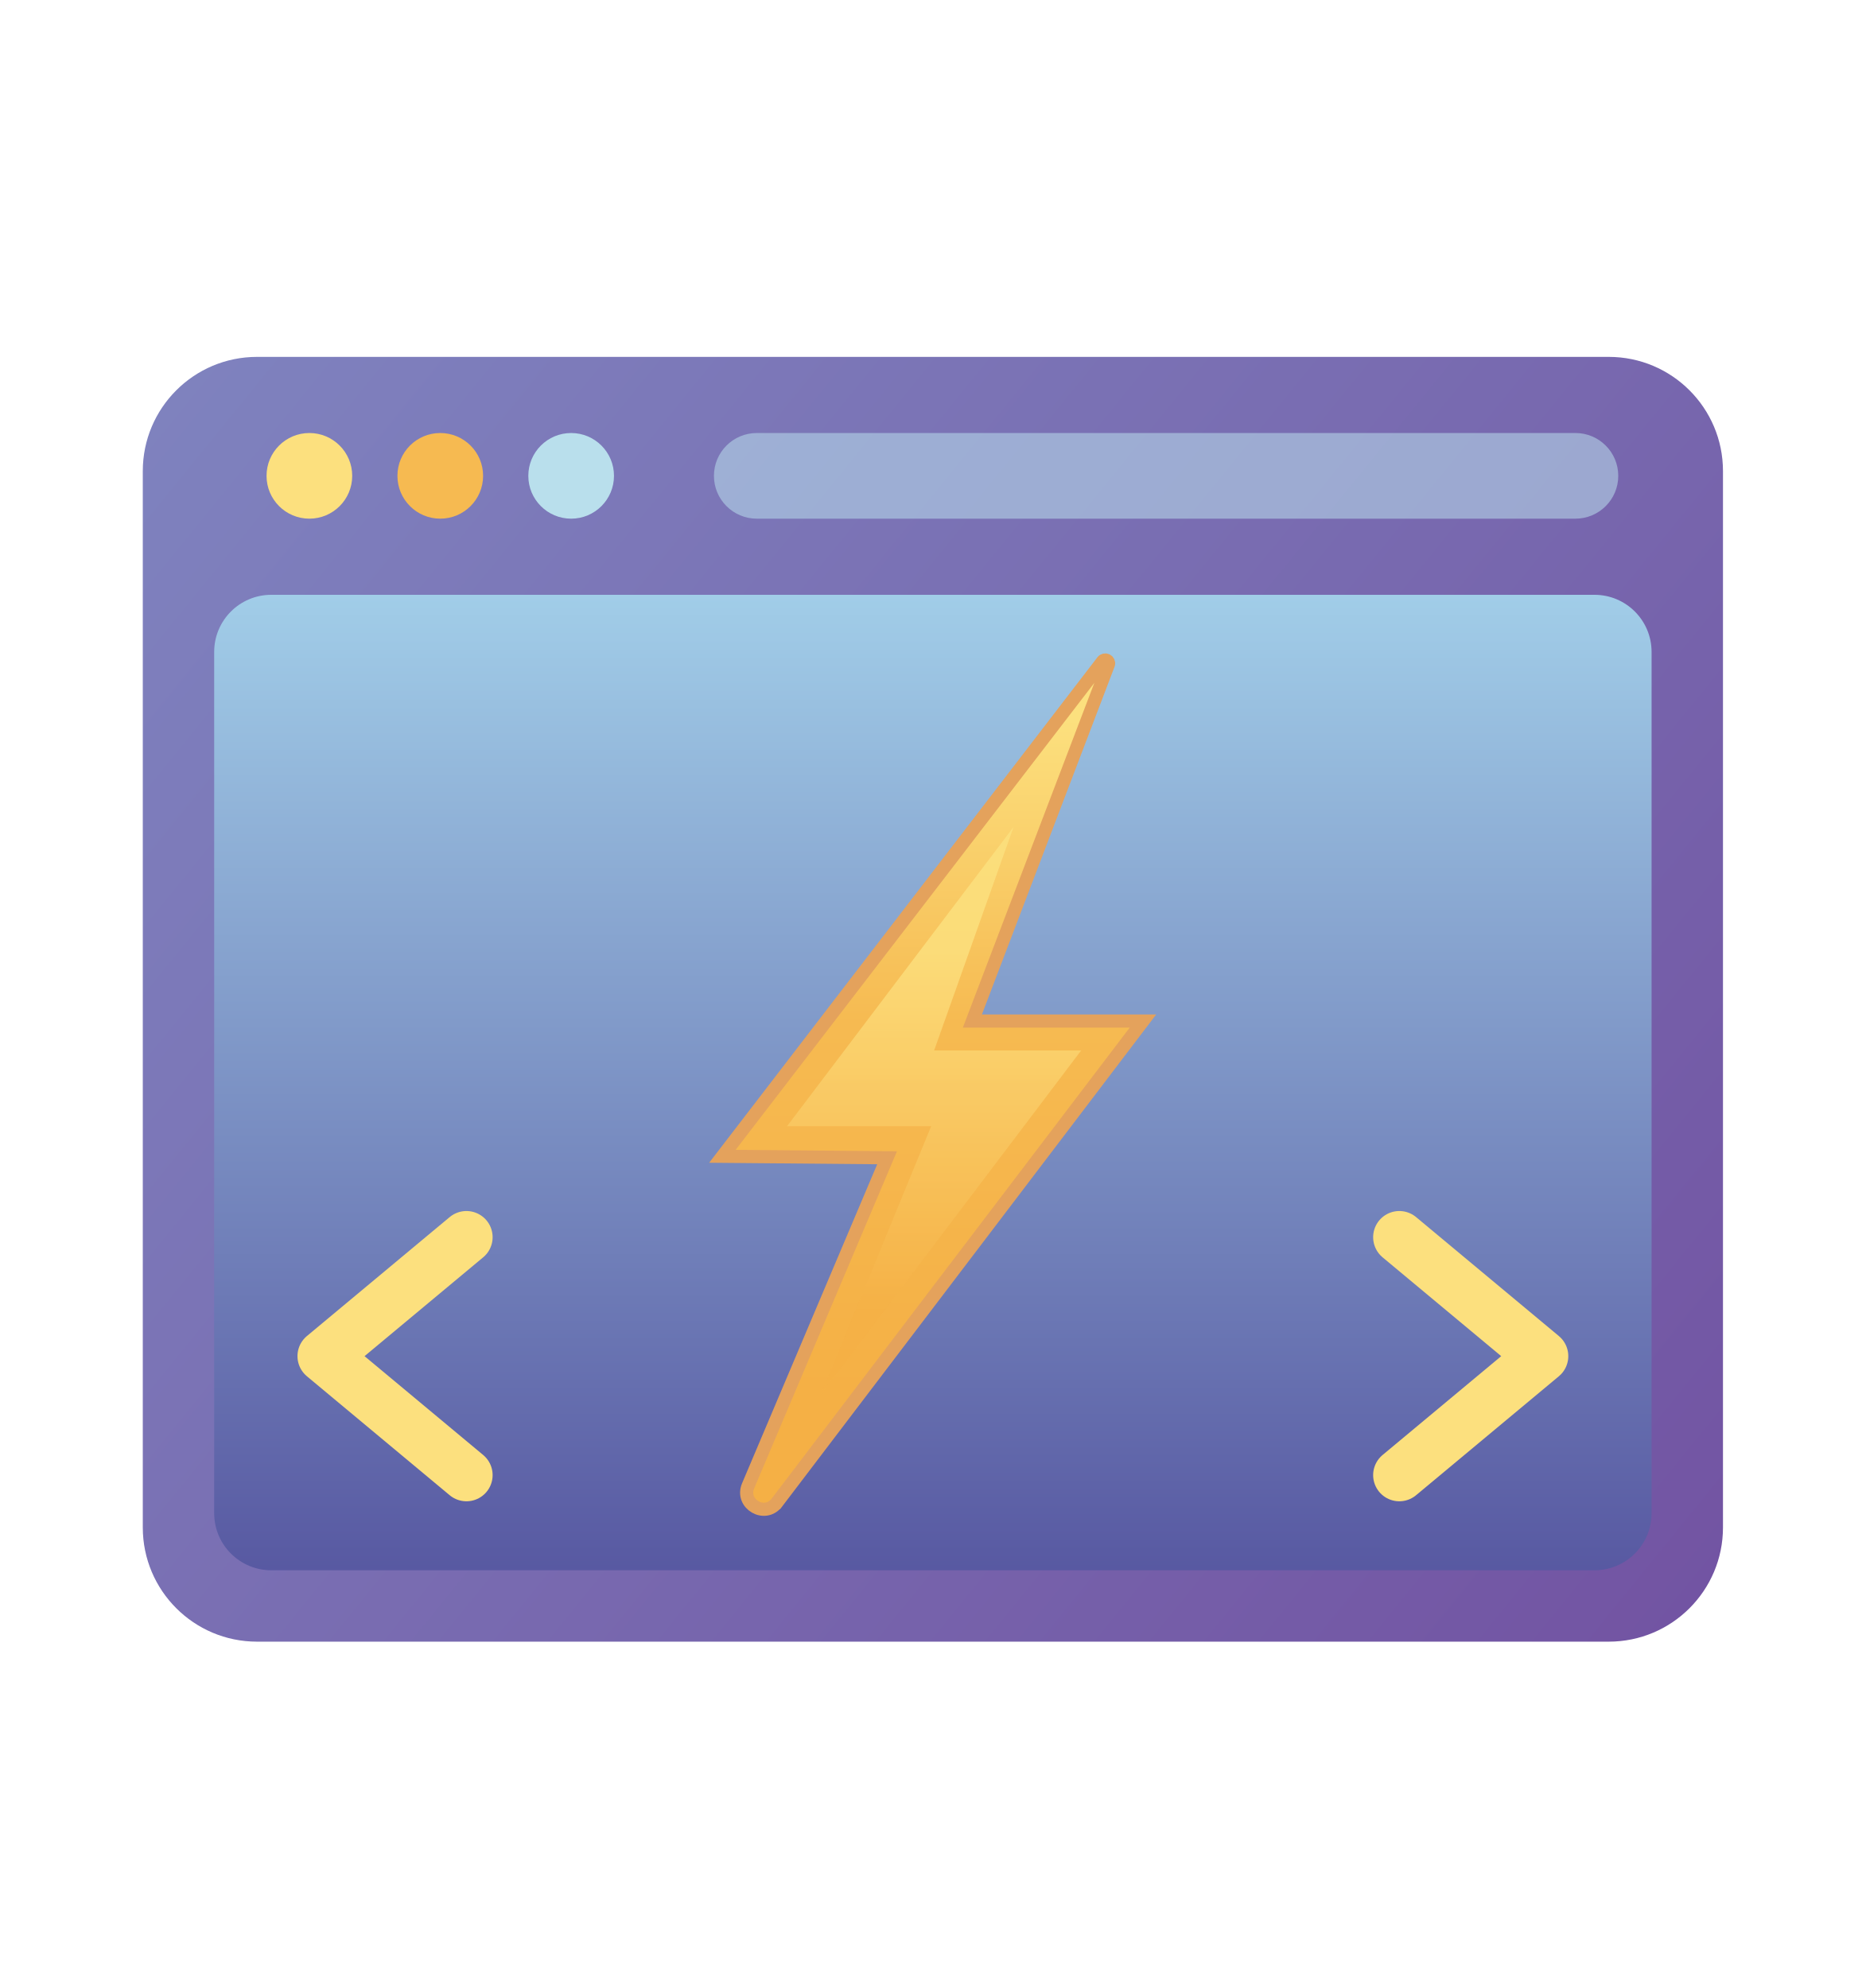
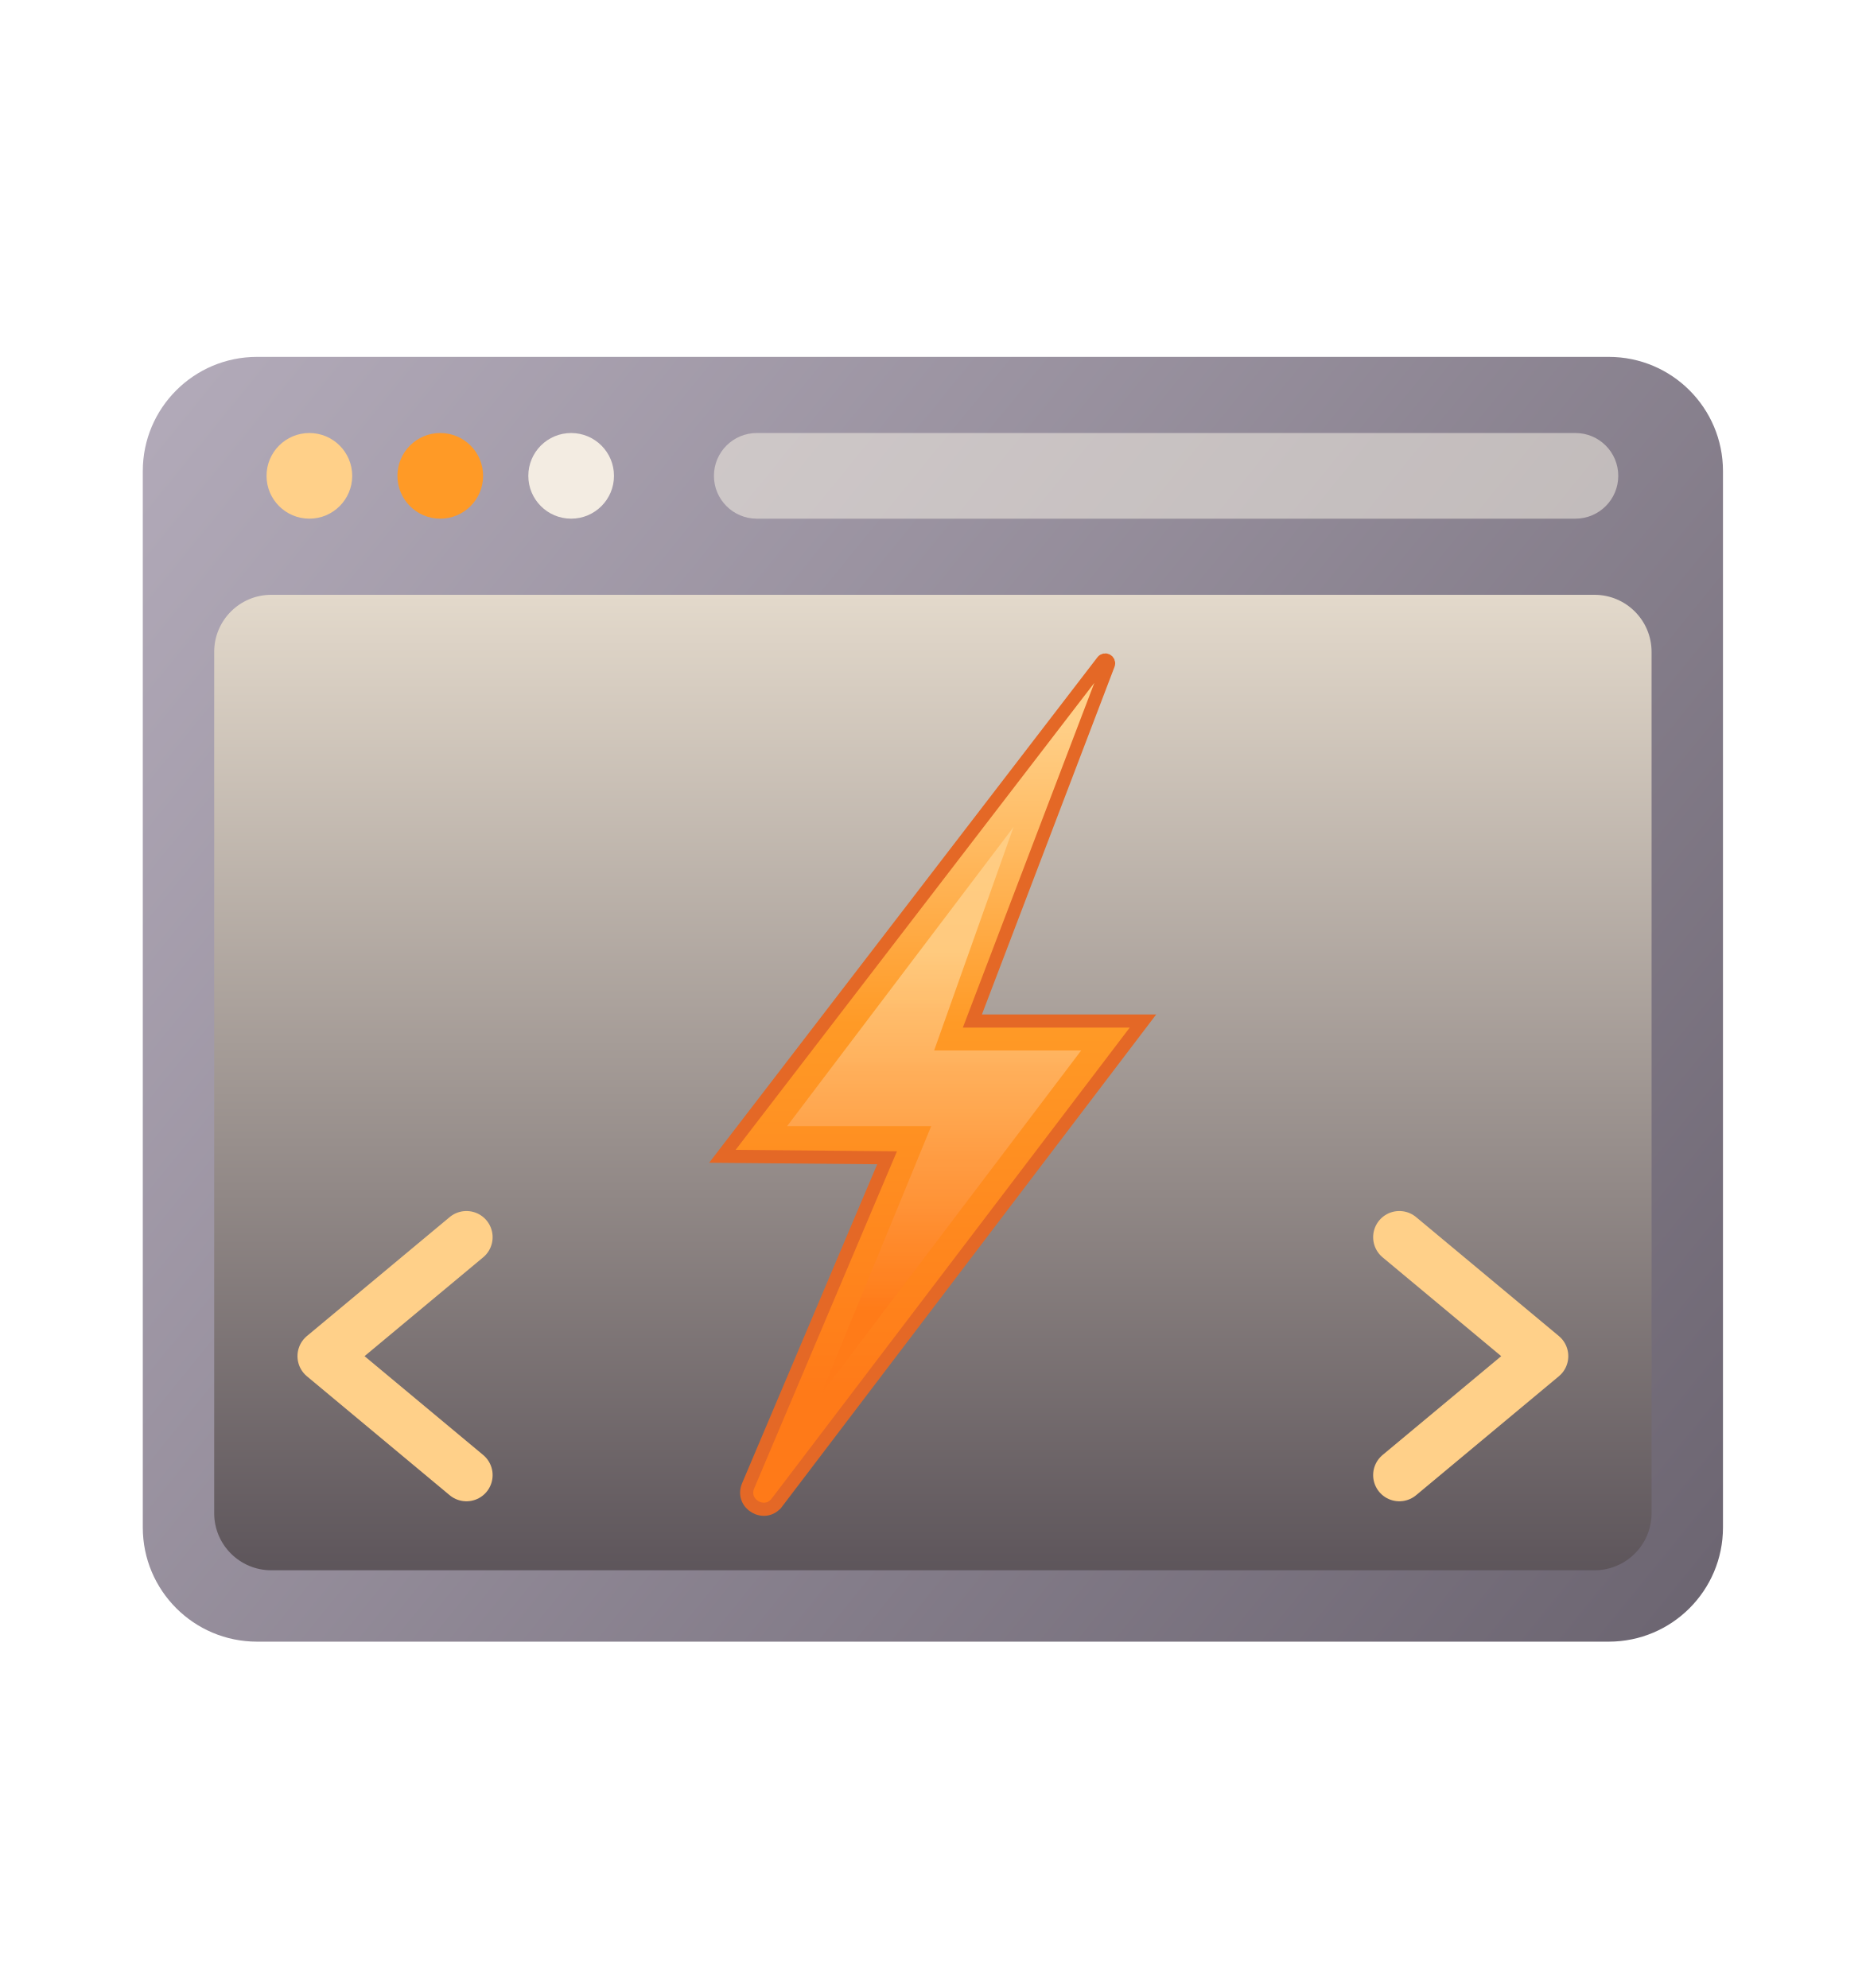
<svg xmlns="http://www.w3.org/2000/svg" viewBox="0 0 784.08 835.57">
  <defs>
    <linearGradient id="frame" x1="60" x2="724" y1="150" y2="690" gradientUnits="userSpaceOnUse">
-       <stop offset="0" stop-color="#7f83bf" />
-       <stop offset="1" stop-color="#7253a2" />
+       <stop offset="0" stop-color="#b3abba" />
+       <stop offset="1" stop-color="#6b6470" />
    </linearGradient>
    <linearGradient id="screen" x1="392" x2="392" y1="250" y2="670" gradientUnits="userSpaceOnUse">
-       <stop offset="0" stop-color="#a1cde8" />
-       <stop offset="1" stop-color="#5656a0" />
+       <stop offset="0" stop-color="#e3d9cb" />
+       <stop offset="1" stop-color="#5a5258" />
    </linearGradient>
    <linearGradient id="bolt" x1="387.8" x2="387.8" y1="88" y2="706" gradientUnits="userSpaceOnUse">
-       <stop offset="0" stop-color="#fce07e" />
-       <stop offset=".45" stop-color="#f6ba51" />
-       <stop offset="1" stop-color="#f5b045" />
+       <stop offset="0" stop-color="#ffd089" />
+       <stop offset=".45" stop-color="#ff9a26" />
+       <stop offset="1" stop-color="#ff7a18" />
    </linearGradient>
    <linearGradient id="core" x1="389" x2="389" y1="300" y2="630" gradientUnits="userSpaceOnUse">
-       <stop offset="0" stop-color="#fce07e" />
-       <stop offset="1" stop-color="#f5b045" />
+       <stop offset="0" stop-color="#ffd089" />
+       <stop offset="1" stop-color="#ff7a18" />
    </linearGradient>
  </defs>
  <rect width="664" height="540" x="60" y="150" fill="url(#frame)" rx="48" />
  <rect width="604" height="410" x="90" y="250" fill="url(#screen)" rx="24" />
-   <circle cx="130" cy="200" r="18" fill="#fce07e" />
-   <circle cx="185" cy="200" r="18" fill="#f6ba51" />
-   <circle cx="240" cy="200" r="18" fill="#b9dfec" />
-   <rect width="380" height="36" x="300" y="182" fill="#b9dfec" opacity=".55" rx="18" />
+   <circle cx="130" cy="200" r="18" fill="#ffd089" />
+   <circle cx="185" cy="200" r="18" fill="#ff9a26" />
+   <circle cx="240" cy="200" r="18" fill="#f3ece2" />
+   <rect width="380" height="36" x="300" y="182" fill="#f3ece2" opacity=".55" rx="18" />
  <g transform="translate(392 455) scale(.46) translate(-388 -420)">
-     <path fill="url(#bolt)" stroke="#e4a25c" stroke-width="12" d="m245.55 803.73 334.33-439.91H424.07l124.24-325.8c1.25-3.27-3.12-5.71-5.25-2.93L195.72 487.4l150.44 1.34-126.93 299.74c-7.03 16.61 15.4 29.61 26.31 15.25Z" />
+     <path fill="url(#bolt)" stroke="#e46826" stroke-width="12" d="m245.55 803.73 334.33-439.91H424.07l124.24-325.8c1.25-3.27-3.12-5.71-5.25-2.93L195.72 487.4l150.44 1.34-126.93 299.74c-7.03 16.61 15.4 29.61 26.31 15.25Z" />
    <path fill="url(#core)" d="M461.67 186.52 254.82 459.86h131.63L285.72 704.99l237.75-314.3H389.15z" opacity=".85" />
  </g>
-   <path fill="none" stroke="#fce07e" stroke-linecap="round" stroke-linejoin="round" stroke-width="22" d="m196 520-60 50 60 50M588 520l60 50-60 50" />
+   <path fill="none" stroke="#ffd089" stroke-linecap="round" stroke-linejoin="round" stroke-width="22" d="m196 520-60 50 60 50M588 520l60 50-60 50" />
</svg>
